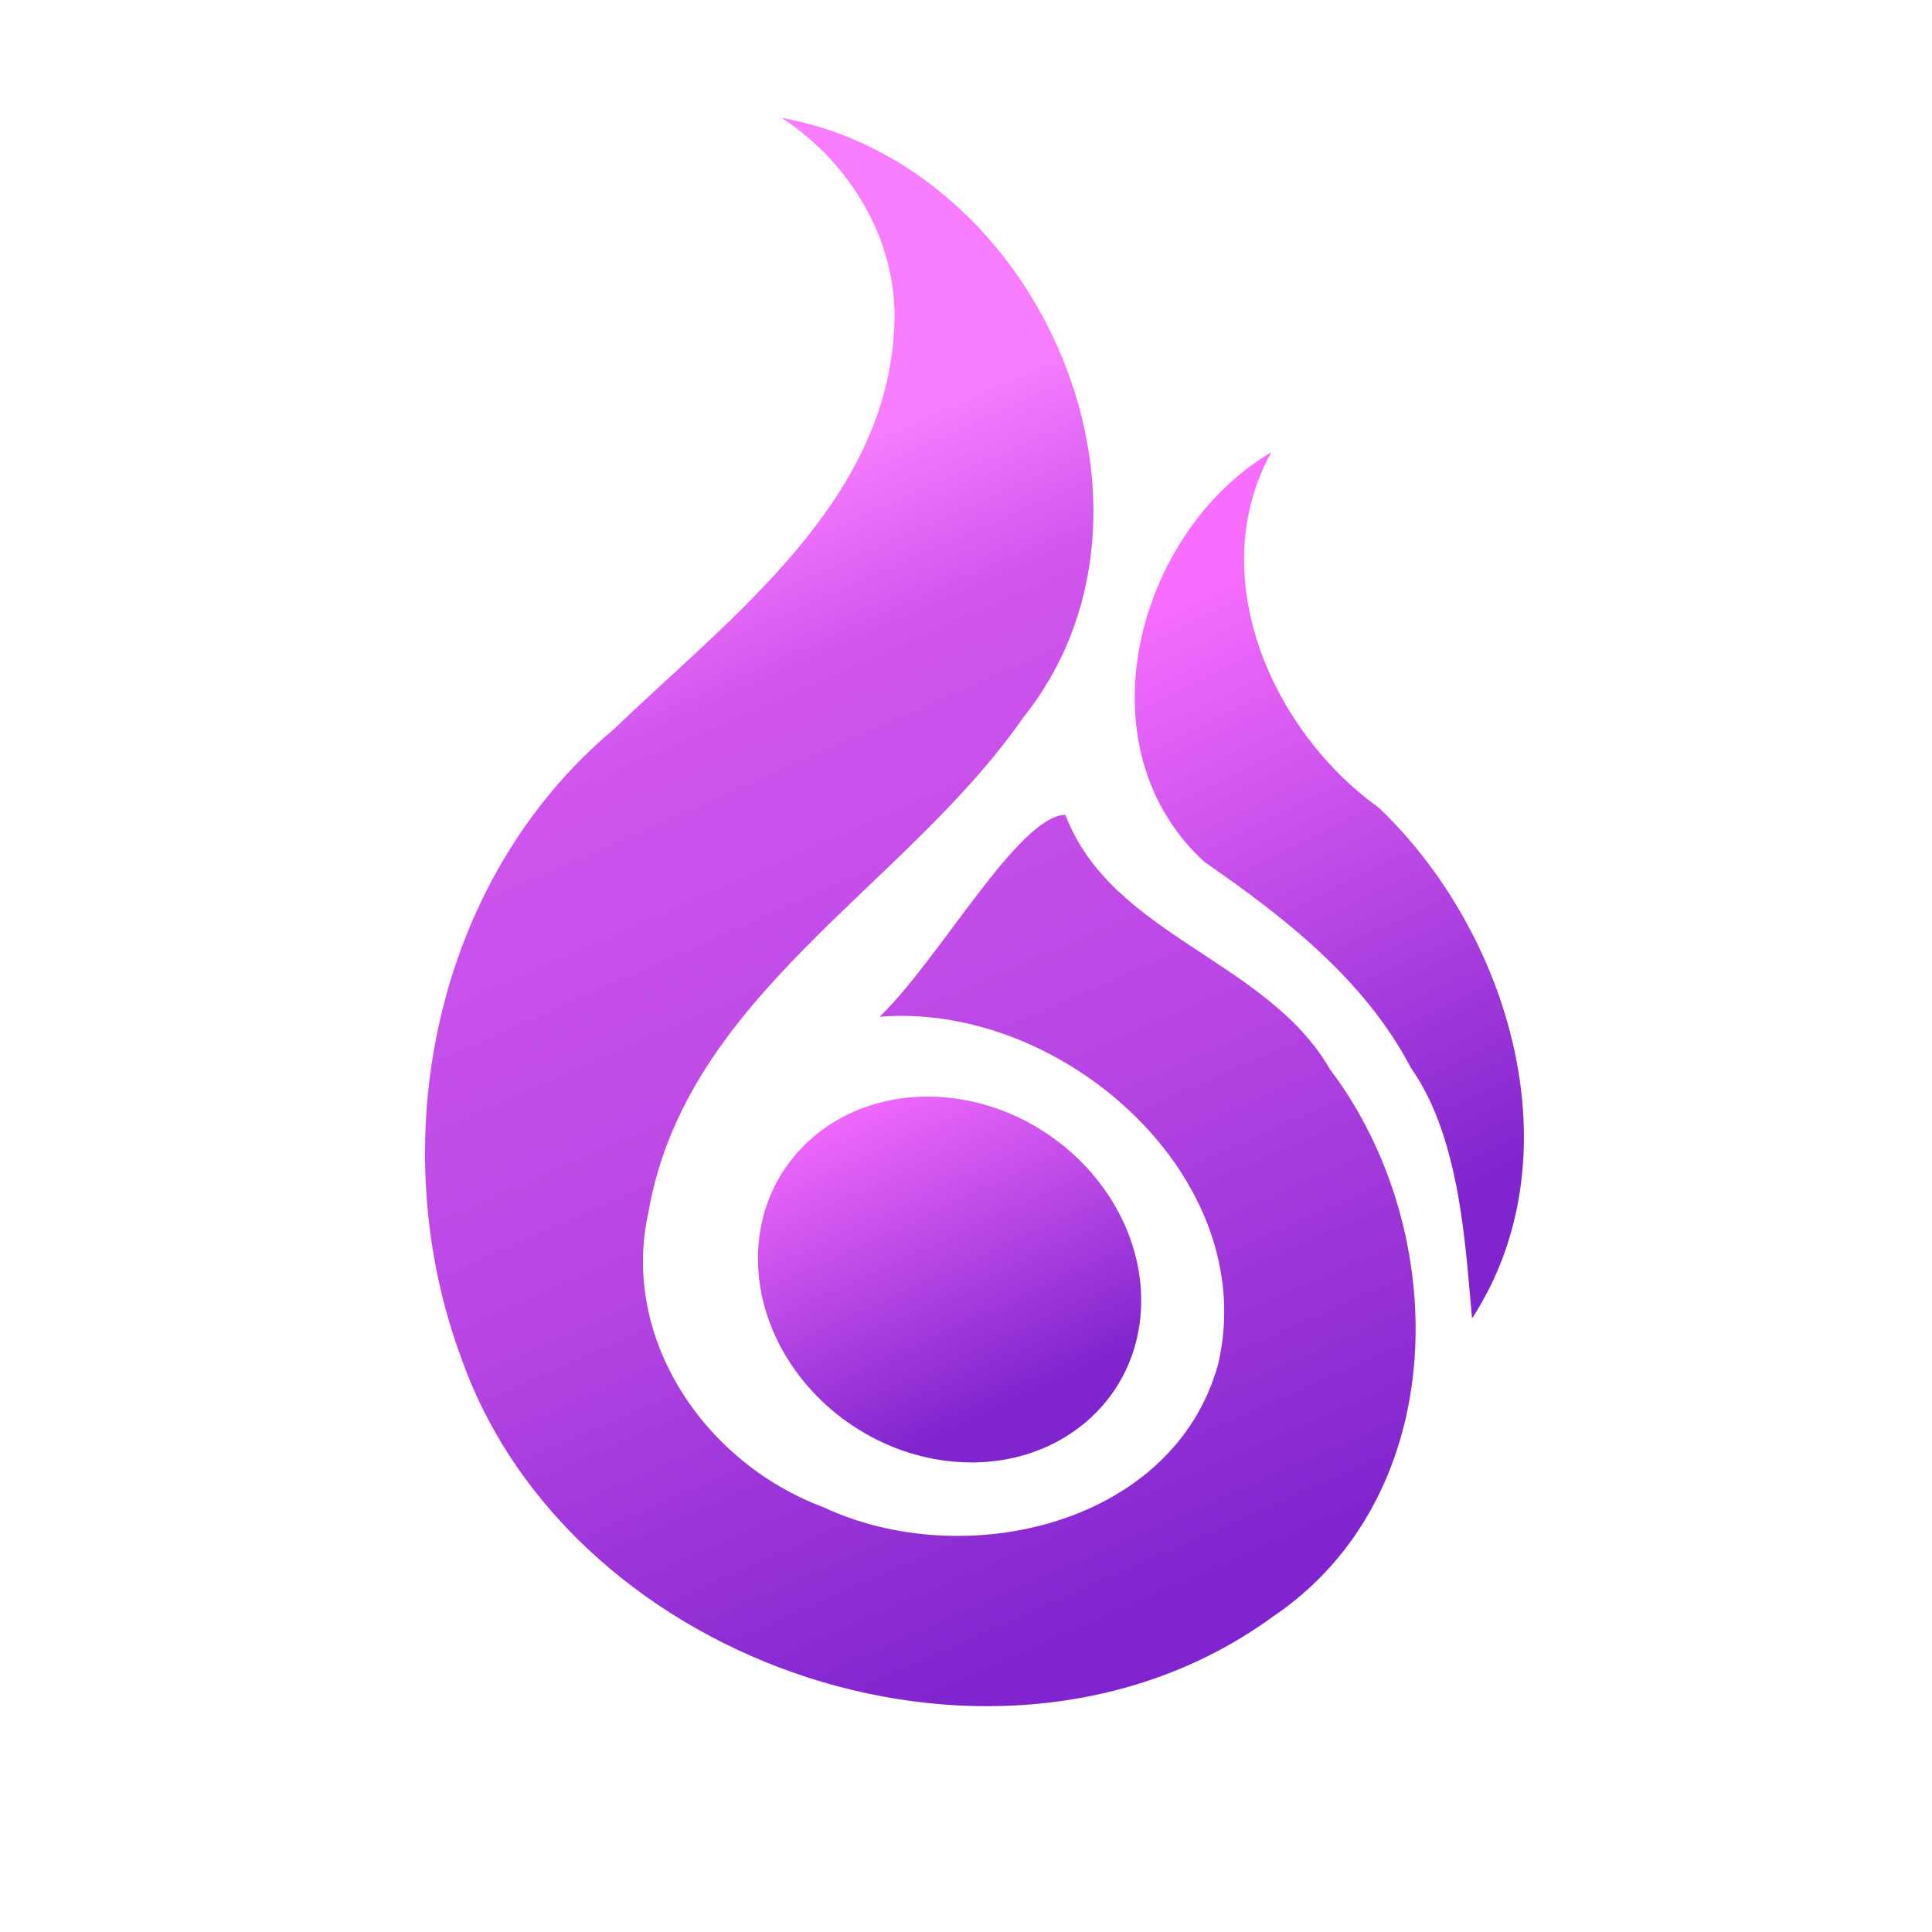
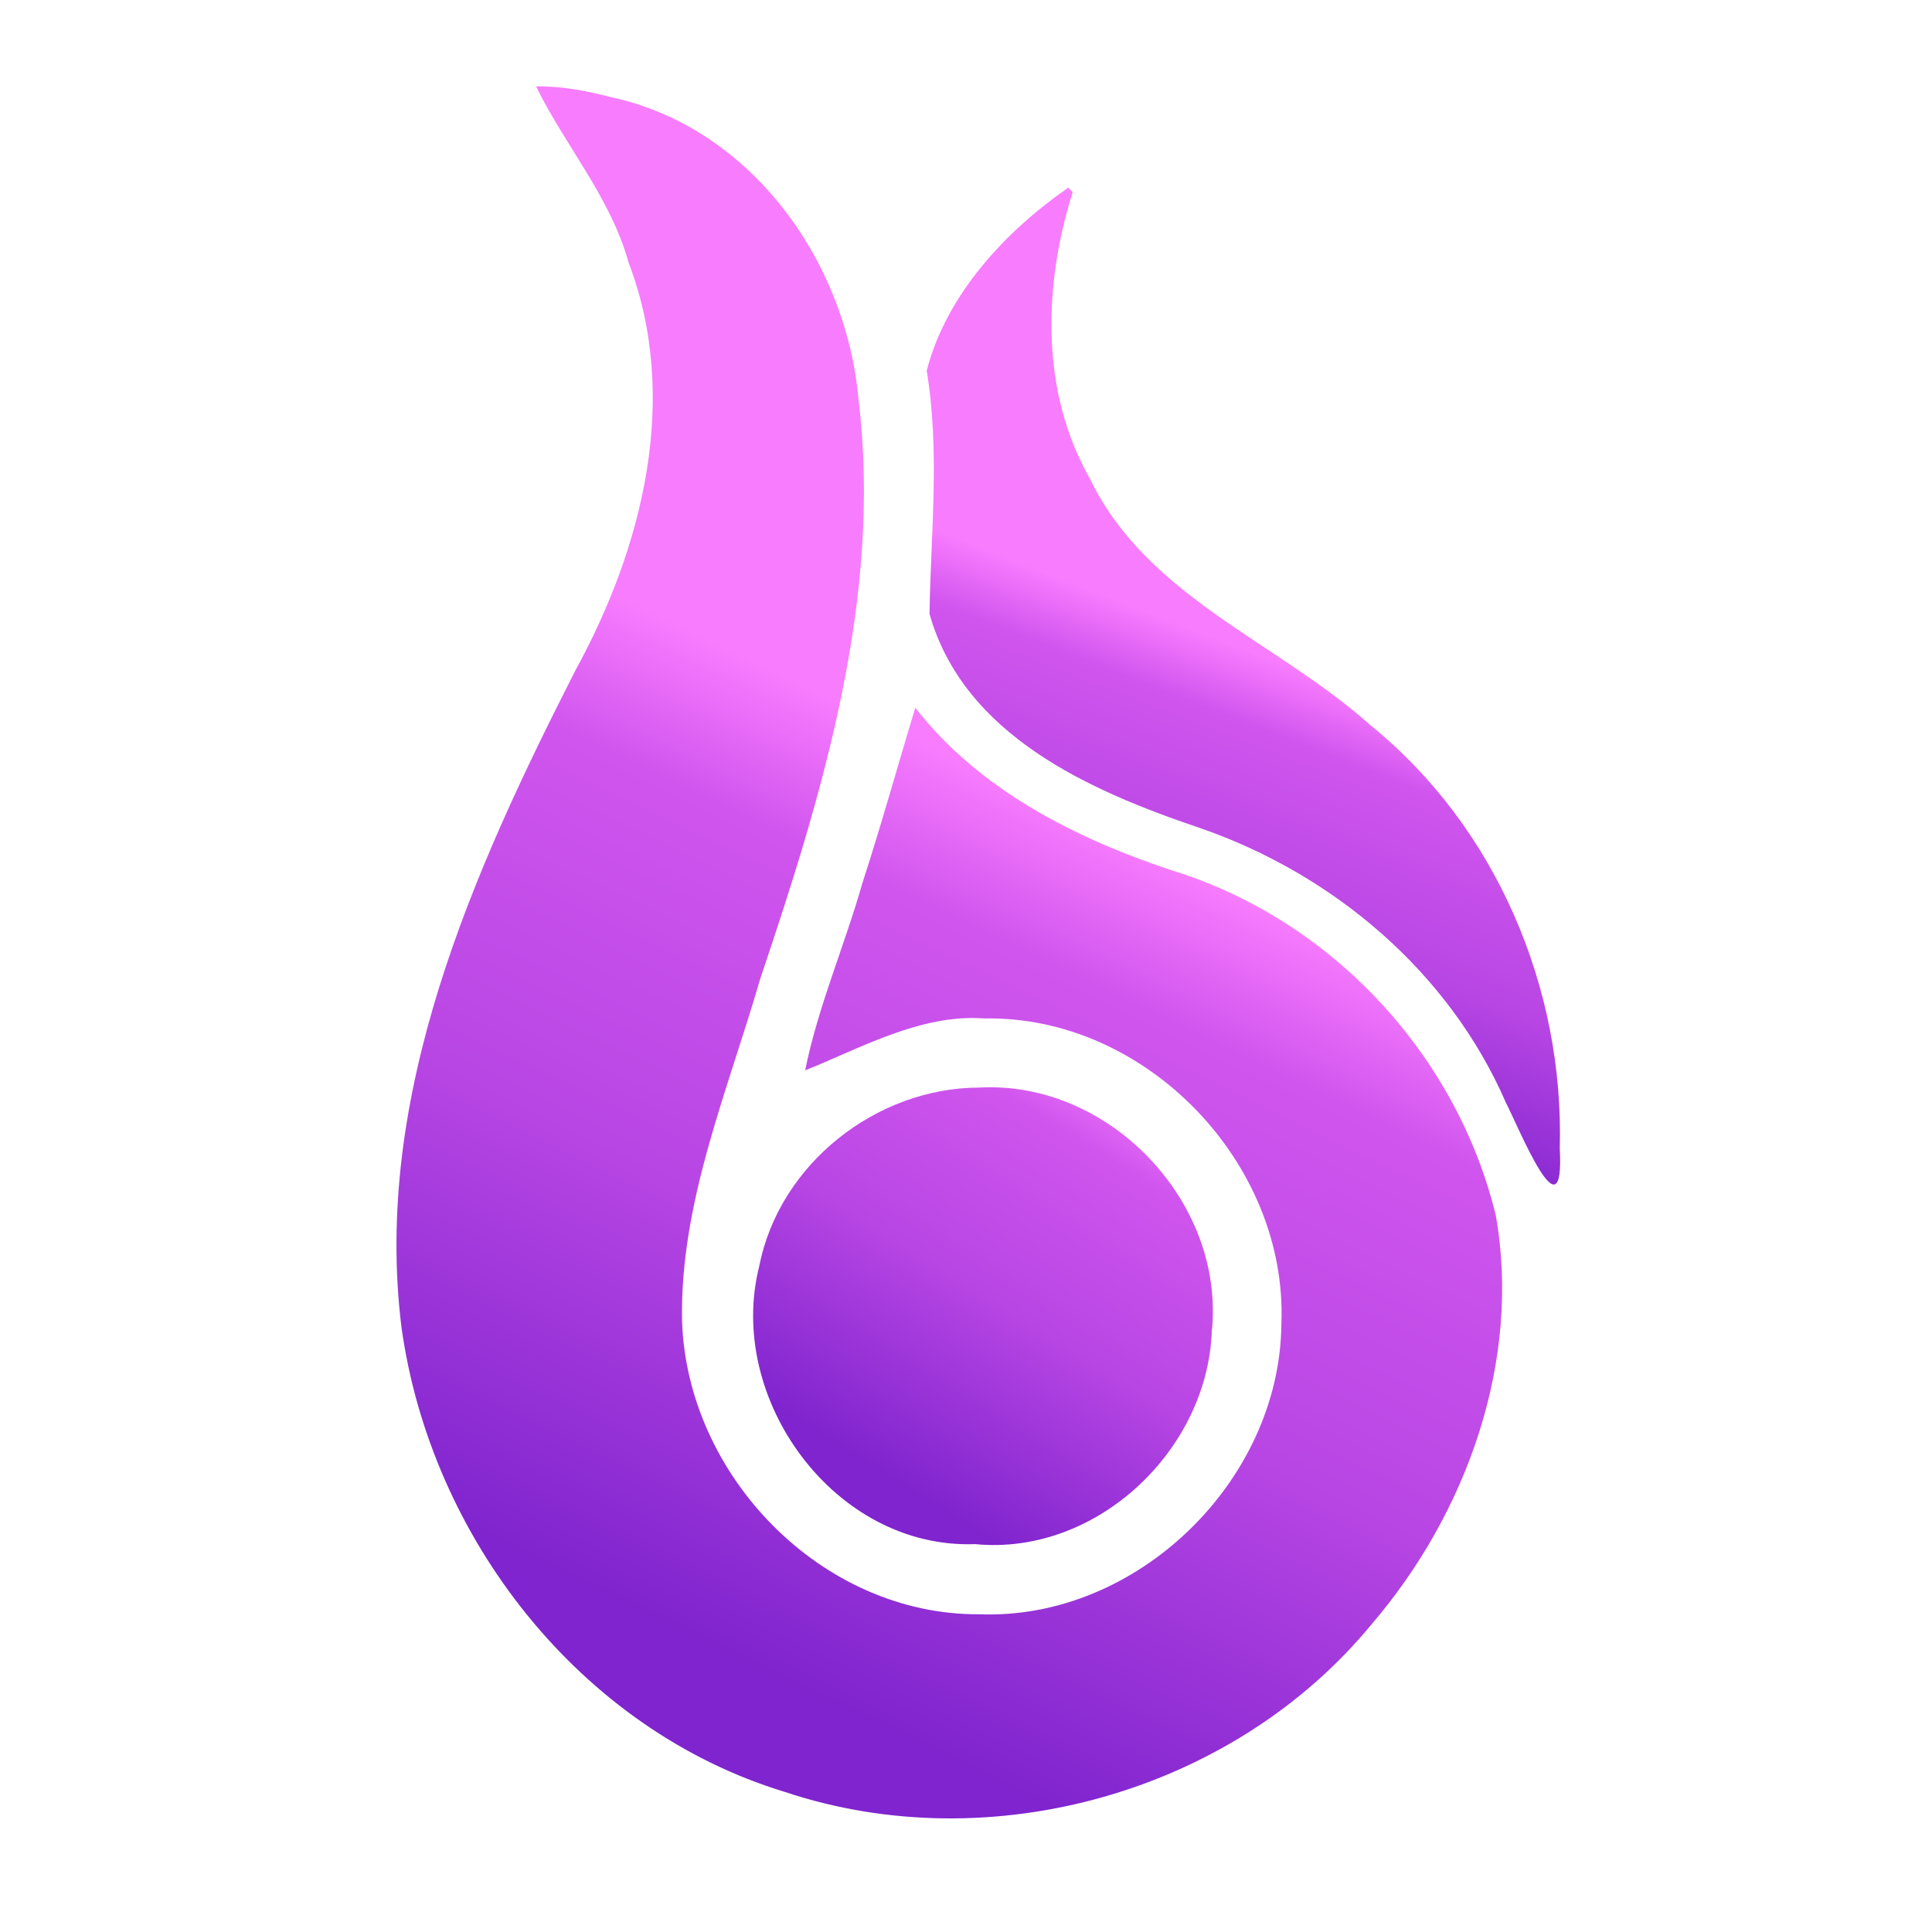
- <svg xmlns="http://www.w3.org/2000/svg" xmlns:xlink="http://www.w3.org/1999/xlink" version="1.1" id="svg1" width="1024" height="1024" viewBox="0 0 1024 1024">
-   <defs id="defs1">
-     <linearGradient id="linearGradient187">
-       <stop style="stop-color:#1a1a1a;stop-opacity:1;" offset="0.286" id="stop187" />
-       <stop style="stop-color:#4f4f4f;stop-opacity:1;" offset="1" id="stop188" />
+ <svg xmlns="http://www.w3.org/2000/svg" xmlns:xlink="http://www.w3.org/1999/xlink" xml:space="preserve" width="1024" height="1024">
+   <defs>
+     <linearGradient id="c">
+       <stop offset=".045" stop-color="#7f24ce" />
+       <stop offset=".468" stop-color="#b846e4" />
+       <stop offset=".848" stop-color="#d055ee" />
+       <stop offset="1" stop-color="#f87cfe" />
    </linearGradient>
-     <linearGradient id="linearGradient183">
-       <stop style="stop-color:#7f24ce;stop-opacity:1;" offset="0.045" id="stop182" />
-       <stop style="stop-color:#b846e4;stop-opacity:1;" offset="0.468" id="stop184" />
-       <stop style="stop-color:#d055ee;stop-opacity:1;" offset="0.848" id="stop185" />
-       <stop style="stop-color:#f87cfe;stop-opacity:1;" offset="1" id="stop183" />
+     <linearGradient id="b">
+       <stop offset=".045" stop-color="#7f24ce" />
+       <stop offset=".478" stop-color="#b846e4" />
+       <stop offset=".848" stop-color="#d055ee" />
+       <stop offset="1" stop-color="#f87cfe" />
    </linearGradient>
-     <linearGradient id="linearGradient181">
-       <stop style="stop-color:#7f24ce;stop-opacity:1;" offset="0.154" id="stop180" />
-       <stop style="stop-color:#f76dfe;stop-opacity:1;" offset="1" id="stop181" />
+     <linearGradient id="a">
+       <stop offset=".045" stop-color="#7f24ce" />
+       <stop offset=".468" stop-color="#b846e4" />
+       <stop offset=".825" stop-color="#d055ee" />
+       <stop offset="1" stop-color="#f87cfe" />
    </linearGradient>
-     <linearGradient id="linearGradient179">
-       <stop style="stop-color:#7f24ce;stop-opacity:1;" offset="0.095" id="stop178" />
-       <stop style="stop-color:#f76dfe;stop-opacity:1;" offset="1" id="stop179" />
-     </linearGradient>
-     <linearGradient xlink:href="#linearGradient183" id="linearGradient176" x1="446.116" y1="764.139" x2="636.156" y2="347.016" gradientUnits="userSpaceOnUse" gradientTransform="matrix(1.038893,0.02225591,-0.02756462,0.9998754,-48.17674,-46.15667)" />
-     <linearGradient xlink:href="#linearGradient181" id="linearGradient177" x1="353.386" y1="648.132" x2="480.315" y2="384.907" gradientUnits="userSpaceOnUse" gradientTransform="rotate(1.399835,2002.397,-1407.361)" />
-     <linearGradient xlink:href="#linearGradient179" id="linearGradient178" x1="544.479" y1="694.136" x2="613.662" y2="580.248" gradientUnits="userSpaceOnUse" gradientTransform="matrix(1.116755,0,0,1.032402,-97.85806,-11.21196)" />
-     <linearGradient xlink:href="#linearGradient187" id="linearGradient188" x1="3.364" y1="1023.311" x2="1022.318" y2="-0.993" gradientUnits="userSpaceOnUse" />
-     <linearGradient xlink:href="#linearGradient183" id="linearGradient192" x1="0" y1="1025.725" x2="220.142" y2="823.541" gradientUnits="userSpaceOnUse" />
+     <linearGradient xlink:href="#a" id="e" x1="496.519" x2="635.831" y1="813.477" y2="589.778" gradientUnits="userSpaceOnUse" />
+     <linearGradient xlink:href="#b" id="f" x1="269.585" x2="488.27" y1="847.204" y2="393.079" gradientUnits="userSpaceOnUse" />
+     <linearGradient xlink:href="#c" id="g" x1="635.831" x2="721.822" y1="589.778" y2="368.408" gradientUnits="userSpaceOnUse" />
  </defs>
-   <g id="layer1" style="display:inline;fill:#000000;fill-opacity:0.511" transform="matrix(-1,0,0,1,1032.969,0)">
-     <g id="g191" style="display:none">
-       <rect style="display:inline;fill:url(#linearGradient188);fill-opacity:1;fill-rule:nonzero;stroke-width:0.996" id="rect185" width="1024" height="1024" x="0" y="0" />
-       <path d="M 400.918,1024 0,623.082 V 1024 Z" style="display:inline;fill:url(#linearGradient192);fill-opacity:1" id="path191" />
-     </g>
-     <g id="g185" transform="matrix(1.413065,-0.038192,0.03745861,1.440731,-224.021,-170.8327)" style="display:inline;fill:#000000;fill-opacity:0.511">
-       <ellipse style="display:inline;fill:url(#linearGradient178);fill-opacity:1;stroke-width:1.074" id="circle8" cx="534.983" cy="646.916" rx="72.271" ry="66.813" transform="matrix(0.9966545,-0.08172972,-0.0244293,0.9997016,0,0)" />
-       <path d="m 404.87,295.694 c 24.414,46.269 -3.19,102.718 -43.767,129.584 -50.434,44.736 -77.838,126.234 -39.932,186.827 3.046,-24.234 5.782,-65.824 25.286,-91.372 18.395,-32.326 49.069,-54.255 79.609,-73.879 48.168,-41.179 28.426,-120.657 -21.196,-151.159 z" style="display:inline;fill:url(#linearGradient177);fill-opacity:1" id="path88" />
-       <path d="m 591.659,177.606 c -98.2,14.763 -156.676,140.654 -96.171,218.382 42.443,63.376 123.51,105.254 135.443,185.35 9.274,46.483 -23.351,91.389 -68.363,106.584 -53.62,22.974 -131.57,3.106 -146.663,-56.455 -14.55,-68.971 61.805,-131.671 130.294,-124.371 -21.793,-21.506 -50.018,-75.246 -67.687,-76.079 -18.485,44.16 -76.905,51.164 -101.714,91.009 -47.486,58.302 -49.847,155.566 16.229,201.77 98.872,74.713 261.739,25.834 306.192,-85.974 32.615,-78.778 15.671,-176.368 -50.783,-233.936 -43.117,-42.895 -100.607,-86.584 -101.059,-151.939 -0.253,-30.319 17.977,-58.421 44.283,-74.339 z" style="fill:url(#linearGradient176);fill-opacity:1;stroke-width:1.02" id="path167" />
-     </g>
-   </g>
+   <path fill="url(#e)" d="m 519.209,576.441 c 68.718,-3.78 130.124,60.624 123.084,129.095 -2.362,63.397 -61.275,119.133 -125.477,112.882 -74.57,2.737 -132.284,-77.273 -114.359,-147.506 10.653,-54.043 62.063,-94.456 116.752,-94.471 z" paint-order="markers stroke fill" style="mix-blend-mode:normal" />
+   <path fill="url(#f)" d="m 284.148,45.799 c 15.021,30.868 39.541,58.938 49.035,93.388 27.379,71.77 7.51,150.9 -28.117,215.973 -54.57,107.155 -107.532,225.31 -92.265,348.389 15.419,111.184 94.448,213.209 203.221,246.218 109.188,36.448 237.823,0.142 311.03,-88.959 50.23,-58.559 79.483,-139.685 65.719,-216.785 C 771.83,558.297 705.027,486.955 620.537,461.136 569.341,444.03 518.869,418.45 485.119,375.117 c -8.398,27.565 -17.936,61.914 -27.953,92.682 -9.453,33.319 -23.597,65.652 -30.412,99.492 28.033,-11.024 60.926,-30.059 94.93,-27.488 85.587,-1.659 160.858,76.525 157.479,161.838 -0.69,83.312 -76.63,157.298 -160.331,153.958 -83.381,0.377 -154.844,-73.426 -157.339,-155.765 -1.143,-62.483 24.254,-121.658 41.38,-180.85 33.155,-98.268 64.944,-202.603 52.127,-307.429 C 448.473,138.401 397.989,67.478 323.993,51.529 310.99,48.179 297.636,45.537 284.148,45.799 Z" paint-order="markers stroke fill" style="mix-blend-mode:normal" />
+   <path fill="url(#g)" d="m 566.203,99.453 c -33.539,23.293 -64.694,56.849 -75.035,97.046 7.114,42.682 2.136,86.276 1.491,128.884 18.256,64.408 84.964,93.781 143.071,113.382 70.846,24.444 132.286,76.302 162.425,145.659 7.031,13.702 31.206,73.512 28.553,24.265 C 829.119,523.737 792.986,438.334 726.48,384.467 677.375,340.377 608.008,316.534 577.666,253.719 551.392,207.629 552.947,151.143 568.559,101.809 l -1.178,-1.178 z" paint-order="markers stroke fill" style="mix-blend-mode:normal" />
</svg>
